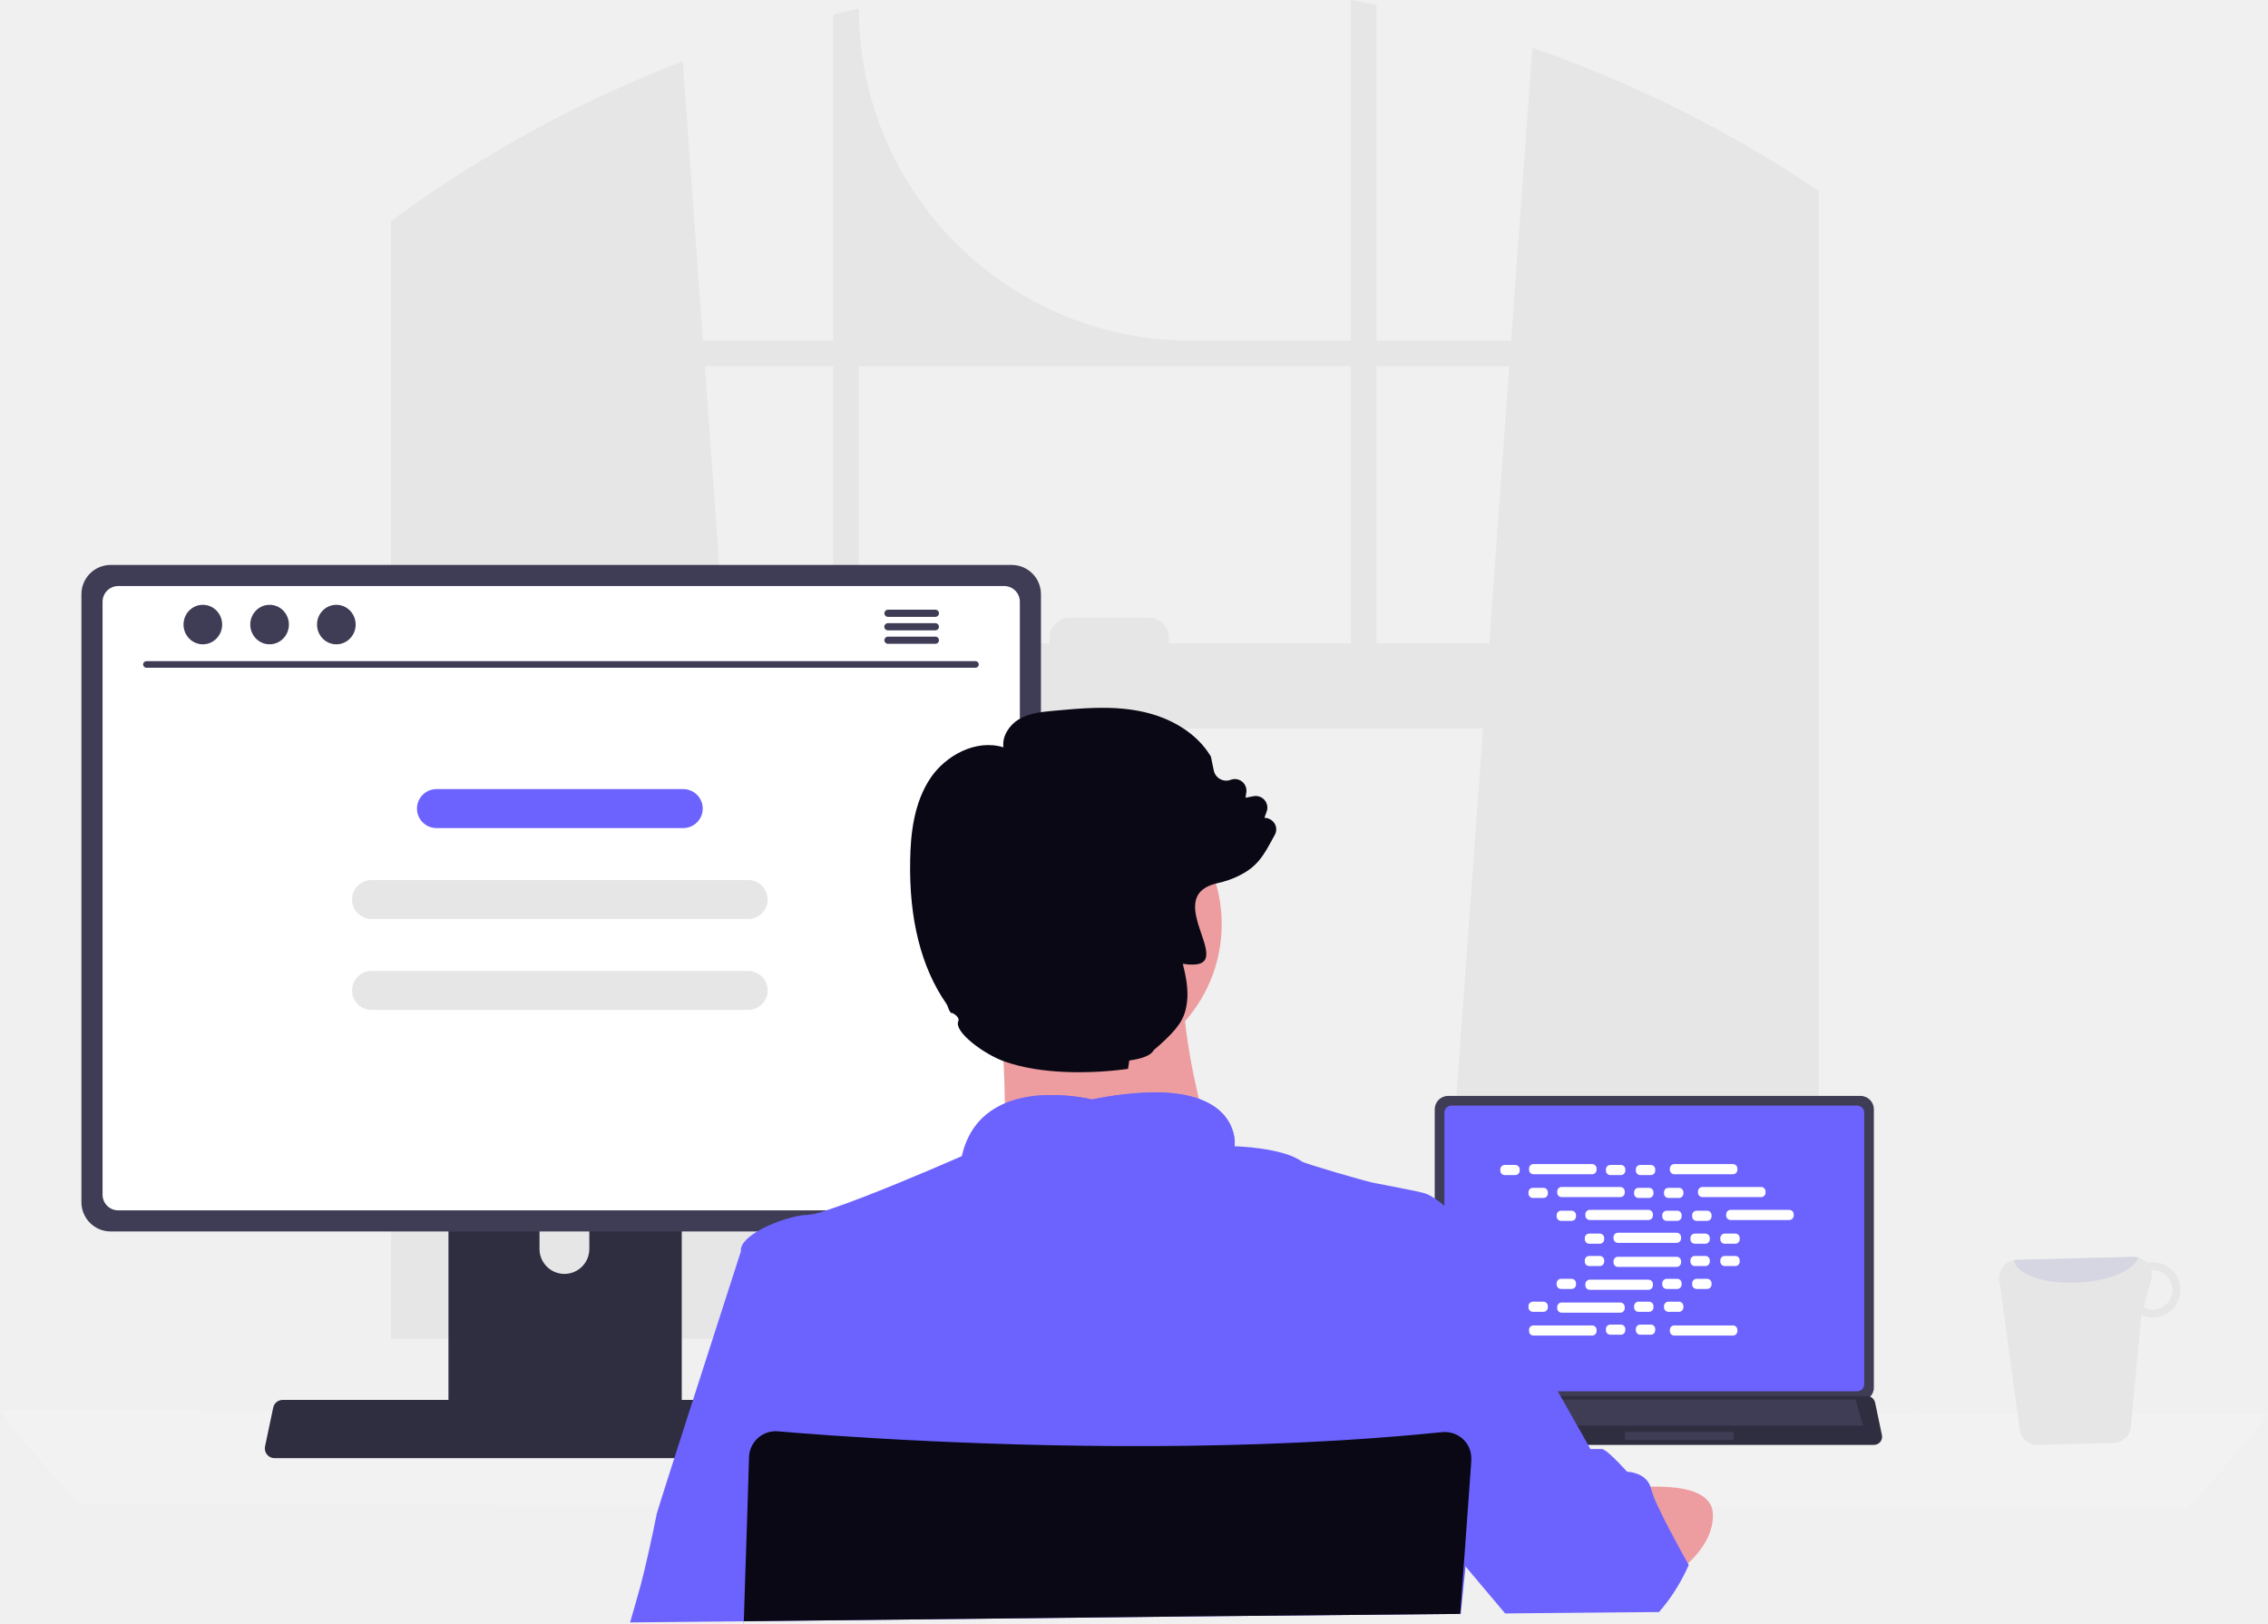
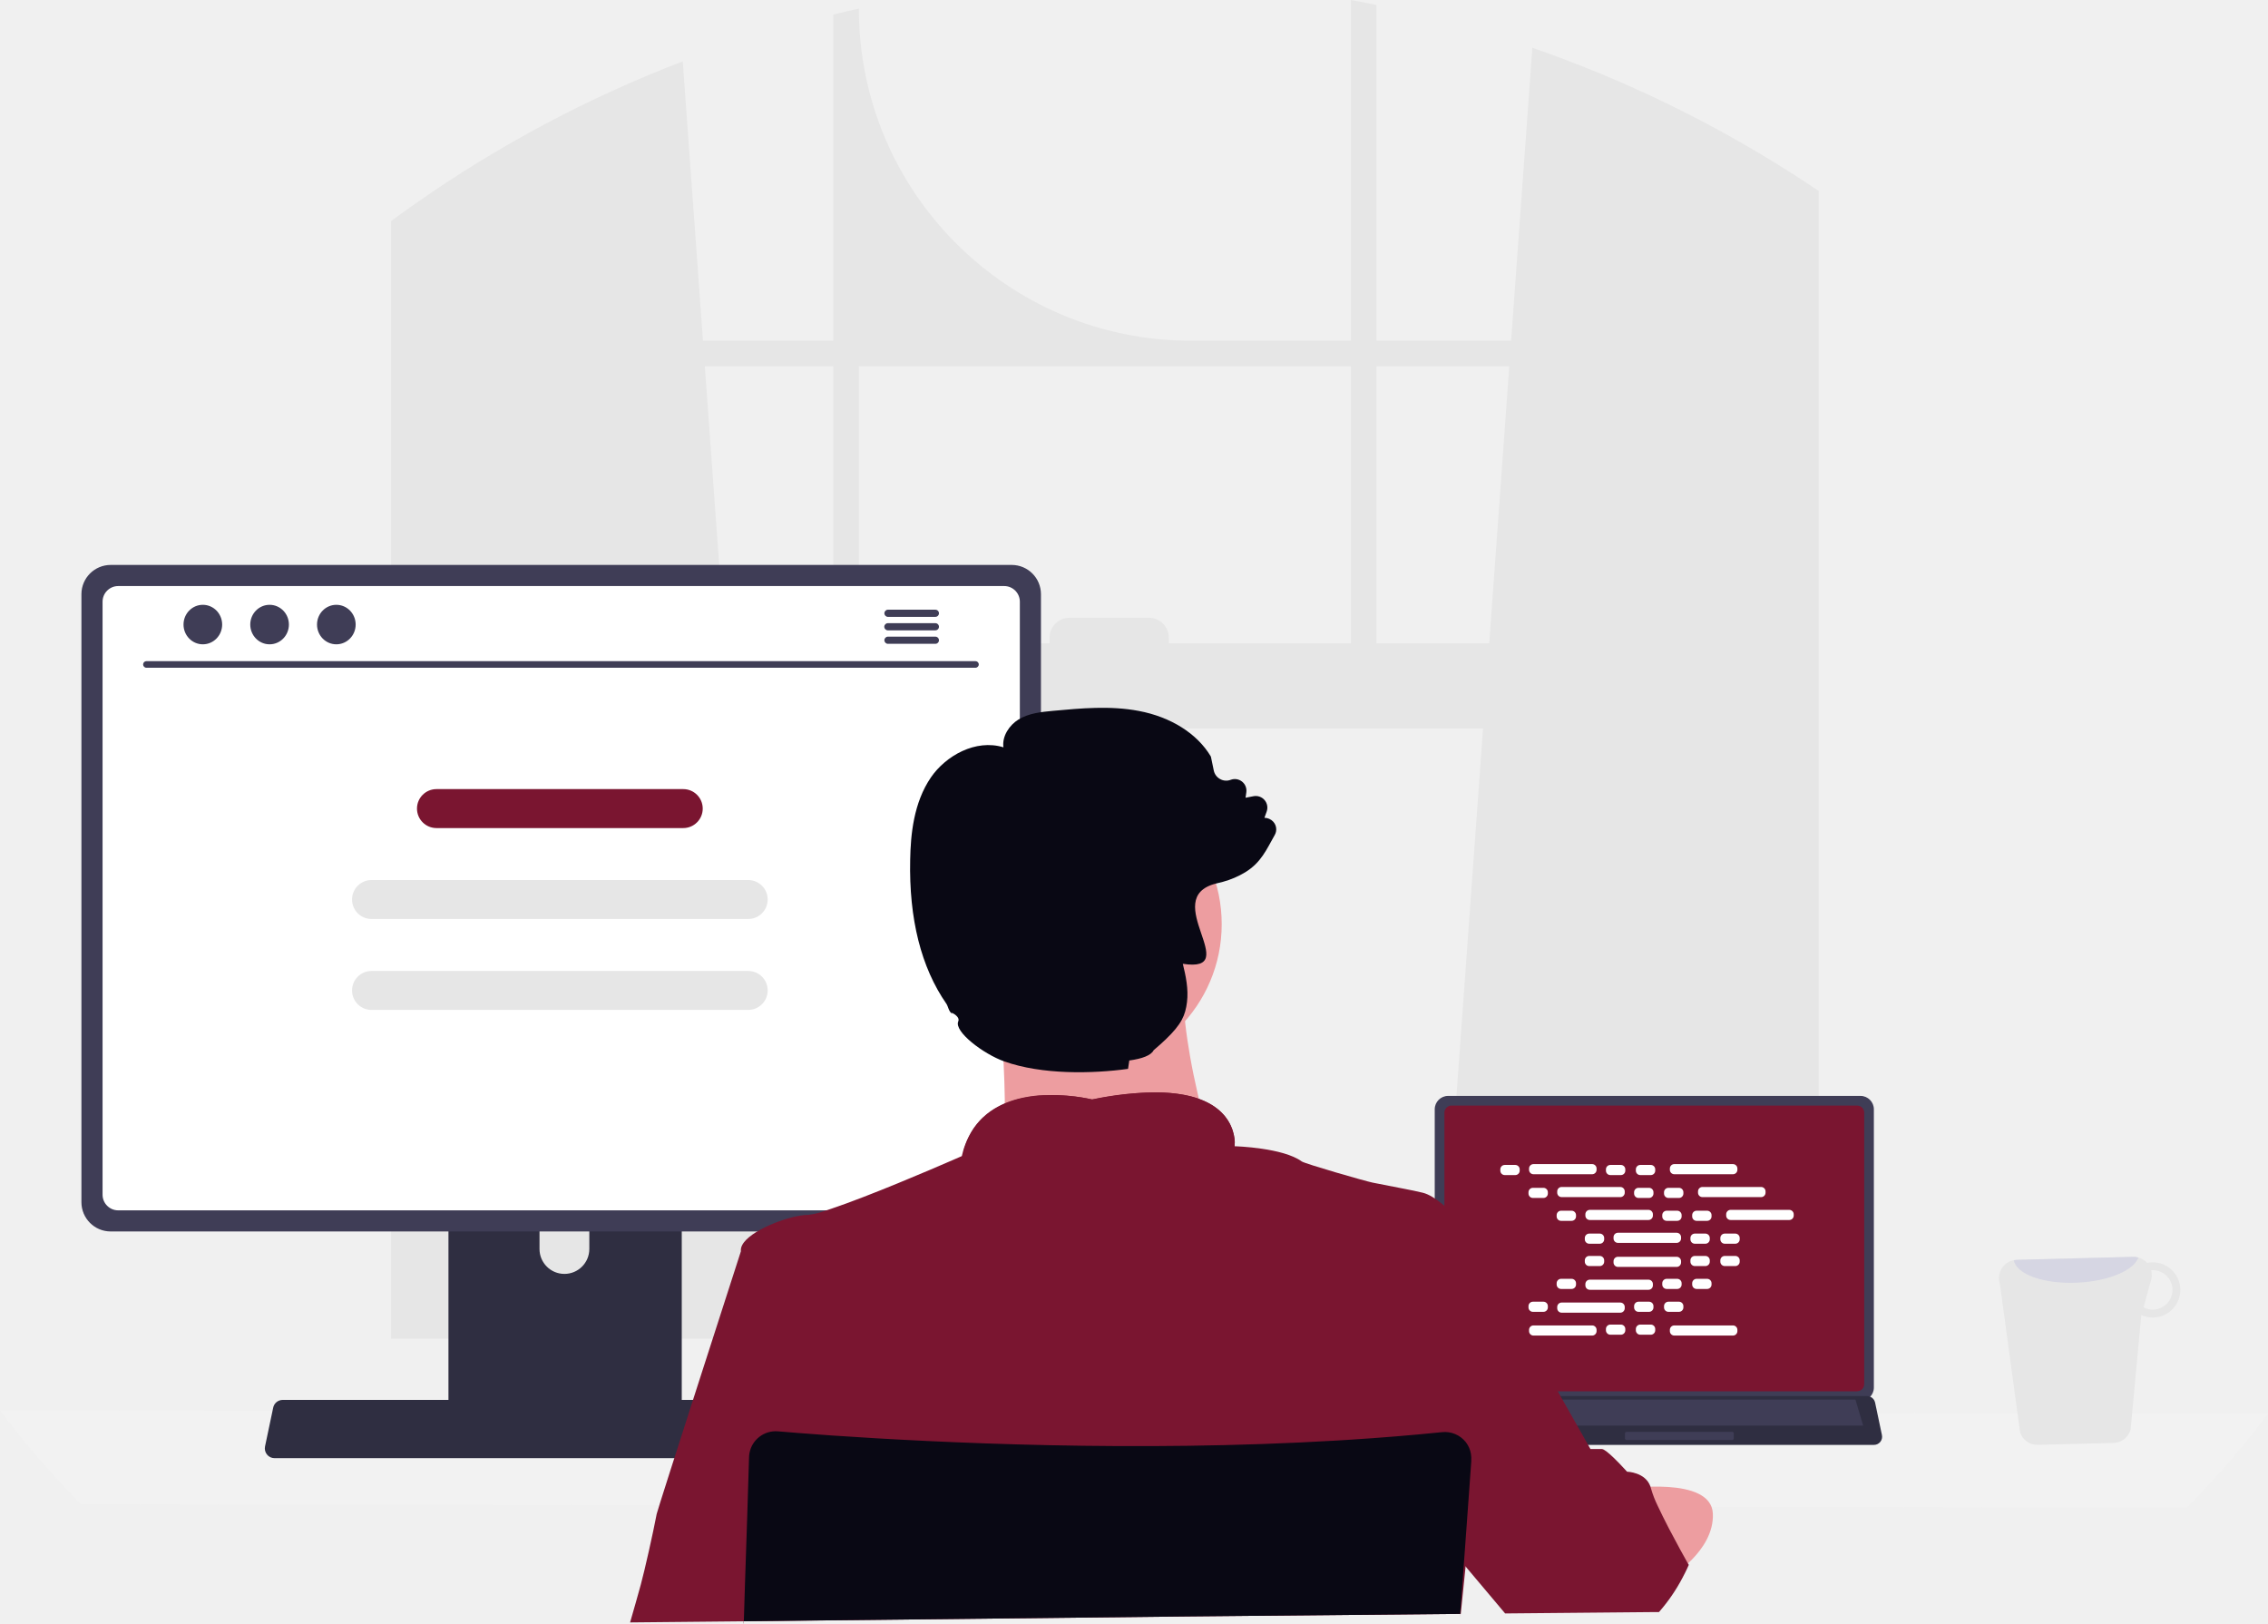
<svg xmlns="http://www.w3.org/2000/svg" width="800" height="572.62" viewBox="0 0 800 572.62" role="img" artist="Katerina Limpitsouni" source="https://undraw.co/">
  <g transform="translate(-28.583 -435)">
    <path d="M878.163,227.233c-1-.664-2-1.294-3-1.936a435.517,435.517,0,0,0-91.985-44.589l-7.491,103.335H728.2V165.624c-2.989-.618-6-1.2-9.014-1.752V284.043H662.753A117.137,117.137,0,0,1,545.616,166.906h0c-3.024.653-6.025,1.352-9.026,2.1V284.043H490.627l-7.136-98.536a436.225,436.225,0,0,0-93.851,49.858c-.5.344-1.008.7-1.5,1.042-2.531,1.775-5.028,3.585-7.514,5.418V636.049H516.089l-2.394-33.158L500.523,420.835H765.779L752.607,602.891l-2.394,33.158H884.176V231.219Q881.186,229.192,878.163,227.233ZM536.591,390.769H498.347l-7.067-97.7h45.311Zm182.595,0H654.953v-1.936a7.078,7.078,0,0,0-7.09-7.078H619.939a7.075,7.075,0,0,0-7.078,7.078v1.936H545.616v-97.7H719.186Zm9.014,0v-97.7h46.834l-7.067,97.7Z" transform="translate(-214.08 271.129)" fill="#e6e6e6" />
    <path d="M206.59,598.162a316.829,316.829,0,0,0,28.591,33.158L978,632.466a316.84,316.84,0,0,0,28.591-33.159Z" transform="translate(-178.007 334.261)" fill="#f2f2f2" />
    <path d="M702.02,506.061v98.163a4.721,4.721,0,0,0,4.718,4.718H852.2a4.722,4.722,0,0,0,4.718-4.718V506.061a4.724,4.724,0,0,0-4.718-4.713H706.738a4.724,4.724,0,0,0-4.718,4.713Z" transform="translate(-167.359 320.188)" fill="#3f3d56" />
-     <path d="M705,506.849v95.73a2.526,2.526,0,0,0,2.521,2.521h143.04a2.526,2.526,0,0,0,2.521-2.521v-95.73a2.527,2.527,0,0,0-2.521-2.527H707.521A2.527,2.527,0,0,0,705,506.849Z" transform="translate(-166.926 320.62)" fill="#6c63ff" />
+     <path d="M705,506.849v95.73a2.526,2.526,0,0,0,2.521,2.521h143.04a2.526,2.526,0,0,0,2.521-2.521v-95.73a2.527,2.527,0,0,0-2.521-2.527H707.521A2.527,2.527,0,0,0,705,506.849Z" transform="translate(-166.926 320.62)" fill="#7a1530" />
    <path d="M699.446,609.93A2.829,2.829,0,0,0,701.672,611H857.433a2.866,2.866,0,0,0,2.8-3.454l-2.418-11.485a2.871,2.871,0,0,0-1.785-2.082,2.775,2.775,0,0,0-1.017-.192H704.08a2.776,2.776,0,0,0-1.017.192,2.871,2.871,0,0,0-1.785,2.082l-2.418,11.485a2.864,2.864,0,0,0,.585,2.389Z" transform="translate(-167.827 333.625)" fill="#2f2e41" />
    <rect width="4.797" height="2.878" rx="0.488" transform="translate(542.16 932.354) rotate(180)" fill="#3f3d56" />
    <rect width="4.797" height="2.878" rx="0.488" transform="translate(542.274 937.151) rotate(180)" fill="#3f3d56" />
    <path d="M.559,0H37.82a.559.559,0,0,1,.559.559v1.76a.559.559,0,0,1-.559.559H.559A.559.559,0,0,1,0,2.319V.559A.559.559,0,0,1,.559,0Z" transform="translate(640.14 942.909) rotate(180)" fill="#3f3d56" />
    <rect width="6.833" height="3.576" rx="1.561" transform="translate(557.798 845.887)" fill="#fff" />
    <rect width="6.833" height="3.576" rx="1.561" transform="translate(595.05 845.887)" fill="#fff" />
    <rect width="6.833" height="3.576" rx="1.561" transform="translate(605.604 845.887)" fill="#fff" />
    <rect width="23.819" height="3.576" rx="1.561" transform="translate(567.931 845.588)" fill="#fff" />
    <rect width="23.819" height="3.576" rx="1.561" transform="translate(617.599 845.588)" fill="#fff" />
    <rect width="6.833" height="3.576" rx="1.561" transform="translate(567.732 853.957)" fill="#fff" />
    <rect width="6.833" height="3.576" rx="1.561" transform="translate(604.983 853.957)" fill="#fff" />
    <rect width="6.833" height="3.576" rx="1.561" transform="translate(615.538 853.957)" fill="#fff" />
    <rect width="23.819" height="3.576" rx="1.561" transform="translate(577.865 853.659)" fill="#fff" />
    <rect width="23.819" height="3.576" rx="1.561" transform="translate(627.532 853.659)" fill="#fff" />
    <rect width="6.833" height="3.576" rx="1.561" transform="translate(577.666 862.029)" fill="#fff" />
    <rect width="6.833" height="3.576" rx="1.561" transform="translate(614.916 862.029)" fill="#fff" />
    <rect width="6.833" height="3.576" rx="1.561" transform="translate(625.471 862.029)" fill="#fff" />
    <rect width="23.819" height="3.576" rx="1.561" transform="translate(587.798 861.73)" fill="#fff" />
    <rect width="23.819" height="3.576" rx="1.561" transform="translate(637.466 861.73)" fill="#fff" />
    <rect width="6.833" height="3.576" rx="1.561" transform="translate(587.599 870.099)" fill="#fff" />
    <rect width="6.833" height="3.576" rx="1.561" transform="translate(624.85 870.099)" fill="#fff" />
    <rect width="6.833" height="3.576" rx="1.561" transform="translate(635.404 870.099)" fill="#fff" />
    <rect width="23.819" height="3.576" rx="1.561" transform="translate(597.732 869.801)" fill="#fff" />
    <rect width="6.833" height="3.576" rx="1.561" transform="translate(595.05 902.193)" fill="#fff" />
    <rect width="6.833" height="3.576" rx="1.561" transform="translate(605.604 902.193)" fill="#fff" />
    <rect width="23.819" height="3.576" rx="1.561" transform="translate(617.599 902.491)" fill="#fff" />
    <rect width="6.833" height="3.576" rx="1.561" transform="translate(557.798 902.193)" fill="#fff" />
    <rect width="23.819" height="3.576" rx="1.561" transform="translate(567.931 902.491)" fill="#fff" />
    <rect width="6.833" height="3.576" rx="1.561" transform="translate(567.732 894.122)" fill="#fff" />
    <rect width="6.833" height="3.576" rx="1.561" transform="translate(604.983 894.122)" fill="#fff" />
    <rect width="6.833" height="3.576" rx="1.561" transform="translate(615.538 894.122)" fill="#fff" />
    <rect width="23.819" height="3.576" rx="1.561" transform="translate(577.865 894.42)" fill="#fff" />
    <rect width="6.833" height="3.576" rx="1.561" transform="translate(577.666 886.051)" fill="#fff" />
    <rect width="6.833" height="3.576" rx="1.561" transform="translate(614.916 886.051)" fill="#fff" />
    <rect width="6.833" height="3.576" rx="1.561" transform="translate(625.471 886.051)" fill="#fff" />
    <rect width="23.819" height="3.576" rx="1.561" transform="translate(587.798 886.349)" fill="#fff" />
    <rect width="6.833" height="3.576" rx="1.561" transform="translate(587.599 877.98)" fill="#fff" />
    <rect width="6.833" height="3.576" rx="1.561" transform="translate(624.85 877.98)" fill="#fff" />
    <rect width="6.833" height="3.576" rx="1.561" transform="translate(635.404 877.98)" fill="#fff" />
    <rect width="23.819" height="3.576" rx="1.561" transform="translate(597.732 878.278)" fill="#fff" />
    <path d="M398.28,501.855V619.324h82.295V501.855a3.949,3.949,0,0,0-2.783-3.78,3.636,3.636,0,0,0-1.18-.183H402.254A3.967,3.967,0,0,0,398.28,501.855ZM430.4,542.218a8.785,8.785,0,1,1,17.57,0v13.63a8.785,8.785,0,1,1-17.57,0Z" transform="translate(-211.513 319.685)" fill="#2f2e41" />
    <path d="M398.06,600.632V611.96a2.229,2.229,0,0,0,2.211,2.222h78.378a2.222,2.222,0,0,0,2.211-2.222V600.632Z" transform="translate(-211.545 334.62)" fill="#3f3d56" />
    <path d="M285.25,348.139V562.621a10.316,10.316,0,0,0,10.308,10.308H613.4a10.316,10.316,0,0,0,10.308-10.308V348.139a10.322,10.322,0,0,0-10.308-10.3H295.558a10.321,10.321,0,0,0-10.308,10.3Z" transform="translate(-227.944 296.419)" fill="#3f3d56" />
    <path d="M291.76,349.863V559.03a5.519,5.519,0,0,0,5.509,5.509H609.806a5.519,5.519,0,0,0,5.509-5.509V349.863a5.521,5.521,0,0,0-5.509-5.521H297.269A5.521,5.521,0,0,0,291.76,349.863Z" transform="translate(-226.998 297.364)" fill="#fff" />
    <path d="M342.5,614.239a3.377,3.377,0,0,0,2.657,1.271H531.094a3.422,3.422,0,0,0,3.344-4.123l-2.886-13.71a3.428,3.428,0,0,0-2.13-2.485,3.313,3.313,0,0,0-1.214-.229H348.03a3.316,3.316,0,0,0-1.214.229,3.427,3.427,0,0,0-2.13,2.485l-2.886,13.71A3.419,3.419,0,0,0,342.5,614.239Z" transform="translate(-219.734 333.796)" fill="#2f2e41" />
    <path d="M597.848,369.794H305.409a1.163,1.163,0,1,1,0-2.326h292.44a1.163,1.163,0,1,1,0,2.326Z" transform="translate(-225.183 300.726)" fill="#3f3d56" />
    <ellipse cx="6.815" cy="6.967" rx="6.815" ry="6.967" transform="translate(93.317 648.321)" fill="#3f3d56" />
    <ellipse cx="6.815" cy="6.967" rx="6.815" ry="6.967" transform="translate(116.861 648.321)" fill="#3f3d56" />
    <ellipse cx="6.815" cy="6.967" rx="6.815" ry="6.967" transform="translate(140.405 648.321)" fill="#3f3d56" />
    <path d="M0,0H138.582l2.729,9.163H0Z" transform="translate(544.477 928.654)" fill="#3f3d56" />
    <path d="M550.486,351.622H533.763a1.266,1.266,0,0,0,0,2.531h16.722a1.266,1.266,0,1,0,0-2.531Z" transform="translate(-191.998 298.422)" fill="#3f3d56" />
    <path d="M550.489,355.772H533.767a1.266,1.266,0,1,0,0,2.532h16.722a1.266,1.266,0,1,0,0-2.531Z" transform="translate(-192.002 299.025)" fill="#3f3d56" />
    <path d="M550.486,359.922H533.763a1.266,1.266,0,0,0,0,2.531h16.722a1.266,1.266,0,1,0,0-2.531Z" transform="translate(-191.998 299.629)" fill="#3f3d56" />
    <g transform="translate(733.68 878.293)">
      <path d="M900.245,605.468a6.468,6.468,0,0,0,6.233,4.366l26.706-.687a6.38,6.38,0,0,0,6.029-4.695l3.779-40.411a9.873,9.873,0,0,0,4.272.878,9.739,9.739,0,0,0-.489-19.472,8.249,8.249,0,0,0-1.75.182,6.6,6.6,0,0,0-4.913-2.12l-41.079,1.061a5.89,5.89,0,0,0-1.013.126,6.416,6.416,0,0,0-4.912,8.331Zm43.522-44.17,2.689-9.63a6.557,6.557,0,0,0,.021-3.4c.13,0,.246-.062.376-.062a6.966,6.966,0,1,1,.326,13.929A6.556,6.556,0,0,1,943.767,561.3Z" transform="translate(-892.779 -543.508)" fill="#e6e6e6" />
      <path d="M897.978,544.7c.875,5,10.715,8.522,22.546,7.911,10.88-.5,19.776-4.322,21.406-8.849a6.072,6.072,0,0,0-1.859-.248l-41.079,1.061a5.9,5.9,0,0,0-1.013.126Z" transform="translate(-892.737 -543.508)" fill="#d6d6e3" />
    </g>
    <g transform="translate(250.837 684.649)">
      <path d="M608.259,538.318s-88.873,10.718-80.387,0c3.073-3.877,3.921-15.363,3.751-28.448-.054-3.975-.2-8.092-.4-12.192-.983-19.65-3.349-38.854-3.349-38.854s77.708-36.621,68.776-7.592c-3.573,11.728-2.4,28.2.313,43.659.795,4.511,1.715,8.932,2.68,13.13A307.827,307.827,0,0,0,608.259,538.318Z" transform="translate(-399.458 -372.022)" fill="#ed9da0" />
-       <path d="M424.283,703.042v-.75l156.862-1.706,95.572-.893h.268l-.1,1.322.134-1.322h.17v-.152l1.224-12.013.464-4.546.143-1.42.125-1.188,5.52-18.409,5.52-18.382,4.645-15.479,7.092-23.652s-4.019-9.379-6.252-12.058-11-21.856-11-21.856-12.523-17.292-20.856-19.382c-3.492-.893-10.388-2.081-17.712-3.573-2.742-.554-23.758-6.624-25.009-7.467-6.565-4.814-23.018-5.359-23.652-5.359h0a.382.382,0,0,1,0-.063v-.08a9.146,9.146,0,0,0,0-1.125,7.175,7.175,0,0,0-.08-1.25,1.127,1.127,0,0,0-.063-.447c-.045-.322-.1-.661-.179-1.018a4.473,4.473,0,0,0-.107-.473,15.378,15.378,0,0,0-1.117-3.117c-.063-.143-.143-.295-.214-.438a16.294,16.294,0,0,0-1.518-2.349c-.116-.152-.241-.313-.375-.464a17.487,17.487,0,0,0-2.43-2.358c-.241-.188-.491-.384-.75-.563a4.172,4.172,0,0,0-.456-.322l-.795-.518-.741-.429c-.652-.357-1.34-.706-2.09-1.036-.232-.107-.482-.205-.732-.3s-.643-.25-.974-.375h-.054l-.67-.268c-.509-.17-1.027-.322-1.572-.473l-.831-.214-.893-.205-.893-.188c-.893-.179-1.849-.339-2.849-.464l-1.018-.125-1.045-.107-1.081-.089-1.536-.089-1.786-.063a111.389,111.389,0,0,0-23.448,2.494,64.549,64.549,0,0,0-16.3-1.5h-.777l-.893.054H528.6l-1.152.107a8.563,8.563,0,0,0-1.161.134c-.384.054-.786.1-1.17.161l-.589.1c-.581.1-1.17.205-1.786.33q-.295.054-.589.134c-.777.17-1.554.375-2.322.607-.384.107-.768.232-1.152.366-.2.054-.384.125-.572.2l-.572.205-.563.223-.67.268c-.339.143-.67.295-1,.456-.188.08-.375.17-.554.268s-.366.179-.536.277a24.783,24.783,0,0,0-5.547,3.912l-.456.438-.447.456c-.152.152-.295.313-.438.473a21.268,21.268,0,0,0-1.626,2.01c-.143.188-.277.375-.411.572a23.843,23.843,0,0,0-1.536,2.608c-.116.214-.223.438-.33.652a29.205,29.205,0,0,0-1.786,4.689q-.25.893-.456,1.786s-18.909,8.343-34.593,14.381c-4.171,1.608-8.1,3.064-11.388,4.162-.956.321-1.849.616-2.68.893a23.849,23.849,0,0,1-5.582,1.286,17.553,17.553,0,0,0-2.68.25c-7.208,1.17-19.561,6.252-20.91,11.353a3.294,3.294,0,0,0-.089,1.25s-29.377,90.954-29.7,92.624c-1.3,6.806-4.2,19.766-5.627,25.009-1.063,3.912-2.608,9.271-3.671,12.951a1.253,1.253,0,0,1-.089.313l40.042-.393v.75h.125Z" transform="translate(-384.17 -380.107)" fill="#6c63ff" />
-       <path d="M611.55,533.527c-25.9,4.77-74.671,3.742-95.75,3.019,7.726-27.689,45.4-18.275,45.4-18.275C607.835,508.964,611.407,528.275,611.55,533.527Z" transform="translate(-398.229 -380.111)" fill="#6c63ff" />
+       <path d="M424.283,703.042v-.75l156.862-1.706,95.572-.893h.268l-.1,1.322.134-1.322h.17v-.152l1.224-12.013.464-4.546.143-1.42.125-1.188,5.52-18.409,5.52-18.382,4.645-15.479,7.092-23.652s-4.019-9.379-6.252-12.058-11-21.856-11-21.856-12.523-17.292-20.856-19.382c-3.492-.893-10.388-2.081-17.712-3.573-2.742-.554-23.758-6.624-25.009-7.467-6.565-4.814-23.018-5.359-23.652-5.359h0a.382.382,0,0,1,0-.063v-.08a9.146,9.146,0,0,0,0-1.125,7.175,7.175,0,0,0-.08-1.25,1.127,1.127,0,0,0-.063-.447c-.045-.322-.1-.661-.179-1.018a4.473,4.473,0,0,0-.107-.473,15.378,15.378,0,0,0-1.117-3.117c-.063-.143-.143-.295-.214-.438a16.294,16.294,0,0,0-1.518-2.349c-.116-.152-.241-.313-.375-.464a17.487,17.487,0,0,0-2.43-2.358c-.241-.188-.491-.384-.75-.563a4.172,4.172,0,0,0-.456-.322l-.795-.518-.741-.429c-.652-.357-1.34-.706-2.09-1.036-.232-.107-.482-.205-.732-.3s-.643-.25-.974-.375h-.054l-.67-.268c-.509-.17-1.027-.322-1.572-.473l-.831-.214-.893-.205-.893-.188c-.893-.179-1.849-.339-2.849-.464l-1.018-.125-1.045-.107-1.081-.089-1.536-.089-1.786-.063a111.389,111.389,0,0,0-23.448,2.494,64.549,64.549,0,0,0-16.3-1.5h-.777l-.893.054H528.6l-1.152.107a8.563,8.563,0,0,0-1.161.134c-.384.054-.786.1-1.17.161l-.589.1c-.581.1-1.17.205-1.786.33q-.295.054-.589.134c-.777.17-1.554.375-2.322.607-.384.107-.768.232-1.152.366-.2.054-.384.125-.572.2l-.572.205-.563.223-.67.268c-.339.143-.67.295-1,.456-.188.08-.375.17-.554.268s-.366.179-.536.277a24.783,24.783,0,0,0-5.547,3.912l-.456.438-.447.456c-.152.152-.295.313-.438.473a21.268,21.268,0,0,0-1.626,2.01c-.143.188-.277.375-.411.572a23.843,23.843,0,0,0-1.536,2.608c-.116.214-.223.438-.33.652a29.205,29.205,0,0,0-1.786,4.689q-.25.893-.456,1.786s-18.909,8.343-34.593,14.381c-4.171,1.608-8.1,3.064-11.388,4.162-.956.321-1.849.616-2.68.893a23.849,23.849,0,0,1-5.582,1.286,17.553,17.553,0,0,0-2.68.25c-7.208,1.17-19.561,6.252-20.91,11.353a3.294,3.294,0,0,0-.089,1.25s-29.377,90.954-29.7,92.624c-1.3,6.806-4.2,19.766-5.627,25.009-1.063,3.912-2.608,9.271-3.671,12.951a1.253,1.253,0,0,1-.089.313l40.042-.393v.75h.125Z" transform="translate(-384.17 -380.107)" fill="#7a1530" />
+       <path d="M611.55,533.527c-25.9,4.77-74.671,3.742-95.75,3.019,7.726-27.689,45.4-18.275,45.4-18.275C607.835,508.964,611.407,528.275,611.55,533.527Z" transform="translate(-398.229 -380.111)" fill="#7a1530" />
      <path d="M776.94,672.225s30.511-4.689,31.11,8.709-15.559,22.758-15.559,22.758Z" transform="translate(-426.121 -396.736)" fill="#ed9da0" />
-       <path d="M791.874,692.2s-.795,1.893-2.26,4.636a61.634,61.634,0,0,1-8.039,11.763l-.241.259h-1.447l-51.573.473h-1.233l-.152-.179-10-11.87-3.769-4.475-.152-.188-.321-.375-.179-.214-.232-.277-7.333-8.7,2.68-11.165,4.564-18.811.116-.456.893-3.573.634-2.68,2.126-8.735,7.288-30.056,12.951,6.7L749.85,638.4l7.333,12.951H761.2c.759,0,2.5,1.465,4.252,3.153.625.6,1.25,1.233,1.786,1.786,1.59,1.643,2.849,3.055,2.849,3.055s6.511.143,8.262,5.27a6.249,6.249,0,0,1,.223.759,35.994,35.994,0,0,0,2.26,5.859c1.152,2.51,2.6,5.359,4.064,8.208,2.724,5.225,5.493,10.2,6.511,12l.125.223Z" transform="translate(-418.431 -389.916)" fill="#6c63ff" />
+       <path d="M791.874,692.2s-.795,1.893-2.26,4.636a61.634,61.634,0,0,1-8.039,11.763l-.241.259h-1.447l-51.573.473h-1.233l-.152-.179-10-11.87-3.769-4.475-.152-.188-.321-.375-.179-.214-.232-.277-7.333-8.7,2.68-11.165,4.564-18.811.116-.456.893-3.573.634-2.68,2.126-8.735,7.288-30.056,12.951,6.7L749.85,638.4l7.333,12.951H761.2c.759,0,2.5,1.465,4.252,3.153.625.6,1.25,1.233,1.786,1.786,1.59,1.643,2.849,3.055,2.849,3.055s6.511.143,8.262,5.27a6.249,6.249,0,0,1,.223.759,35.994,35.994,0,0,0,2.26,5.859c1.152,2.51,2.6,5.359,4.064,8.208,2.724,5.225,5.493,10.2,6.511,12l.125.223Z" transform="translate(-418.431 -389.916)" fill="#7a1530" />
      <path d="M429.08,717.336v-.75l156.862-1.706,95.572-.893h.268v-.152l.893-12,.384-5.359,1.465-20.2,1.152-15.988v-.393a9.484,9.484,0,0,0-.1-2.206.269.269,0,0,0,0-.089,9.282,9.282,0,0,0-1.786-4.144,9.414,9.414,0,0,0-8.414-3.573c-10.817,1.108-21.74,1.992-32.673,2.68-1.492.107-2.983.2-4.466.277-70.509,4.189-140.383.795-178.192-1.786l-2.68-.2c-6.547-.465-12.022-.893-16.238-1.259a9.414,9.414,0,0,0-10.039,7.619,9.827,9.827,0,0,0-.161,1.465l-.607,19.793-.831,25.072-.393,12.826v1Z" transform="translate(-388.967 -394.4)" fill="#090814" />
      <ellipse cx="51.737" cy="51.737" rx="51.737" ry="51.737" transform="translate(105.21 24.575)" fill="#ed9da0" />
      <path d="M670.988,405.522a4.365,4.365,0,0,0-3.123-1.382l.778-2.16a4.1,4.1,0,0,0-4.6-5.457l-2.833.546.267-1.893a4.1,4.1,0,0,0-5.492-4.435,4.373,4.373,0,0,1-3.762-.267,4.466,4.466,0,0,1-2.229-3.031l-.987-4.76-.1-.255c-4.807-8.012-14.049-13.84-25.359-15.977-10.067-1.916-20.389-.94-30.34-.023-3.948.372-8.406.79-12.122,3.065-3.158,1.951-5.829,5.852-5.283,9.788-9.811-3.007-20.331,3-25.544,10.566-6.177,9.01-7.187,20.3-7.35,29.12-.441,20.877,3.867,37.957,12.772,50.775.65.929.813,2.868,2.1,3.518l-.267-.43c1.44.72,2.9,1.881,2.357,3.123-1.567,3.576,8.848,11.483,16.186,14.1,13.388,4.772,31.187,4.366,43.7,2.647l.441-2.961c4.517-.615,7.7-1.788,8.592-3.623,1.579-1.347,2.926-2.554,4.1-3.669l.012-.012c.023-.023.07-.058.093-.081,5.655-5.422,6.967-8.511,7.559-13.213.569-4.61-.441-9.289-1.475-13.5,21.759,3.367-8.569-23.176,11.7-28.308a6.308,6.308,0,0,1,.708-.174c.592-.139,1.184-.279,1.753-.441a30.7,30.7,0,0,0,7.8-3.332c5.666-3.448,7.536-8.023,10.462-13.178a3.978,3.978,0,0,0-.522-4.679Z" transform="translate(-444.113 -365.348)" fill="#090814" />
    </g>
    <g transform="translate(152.761 713.325)">
-       <path d="M6.872,0H93.92a6.872,6.872,0,1,1,0,13.744H6.872A6.872,6.872,0,0,1,6.872,0Z" transform="translate(22.907 0)" fill="#6c63ff" />
+       <path d="M6.872,0H93.92a6.872,6.872,0,1,1,0,13.744H6.872A6.872,6.872,0,0,1,6.872,0Z" transform="translate(22.907 0)" fill="#7a1530" />
      <path d="M6.872,0H139.735a6.872,6.872,0,0,1,0,13.744H6.872A6.872,6.872,0,0,1,6.872,0Z" transform="translate(0 32.07)" fill="#e6e6e6" />
      <path d="M6.872,0H139.735a6.872,6.872,0,0,1,0,13.744H6.872A6.872,6.872,0,0,1,6.872,0Z" transform="translate(0 64.141)" fill="#e6e6e6" />
    </g>
  </g>
</svg>
